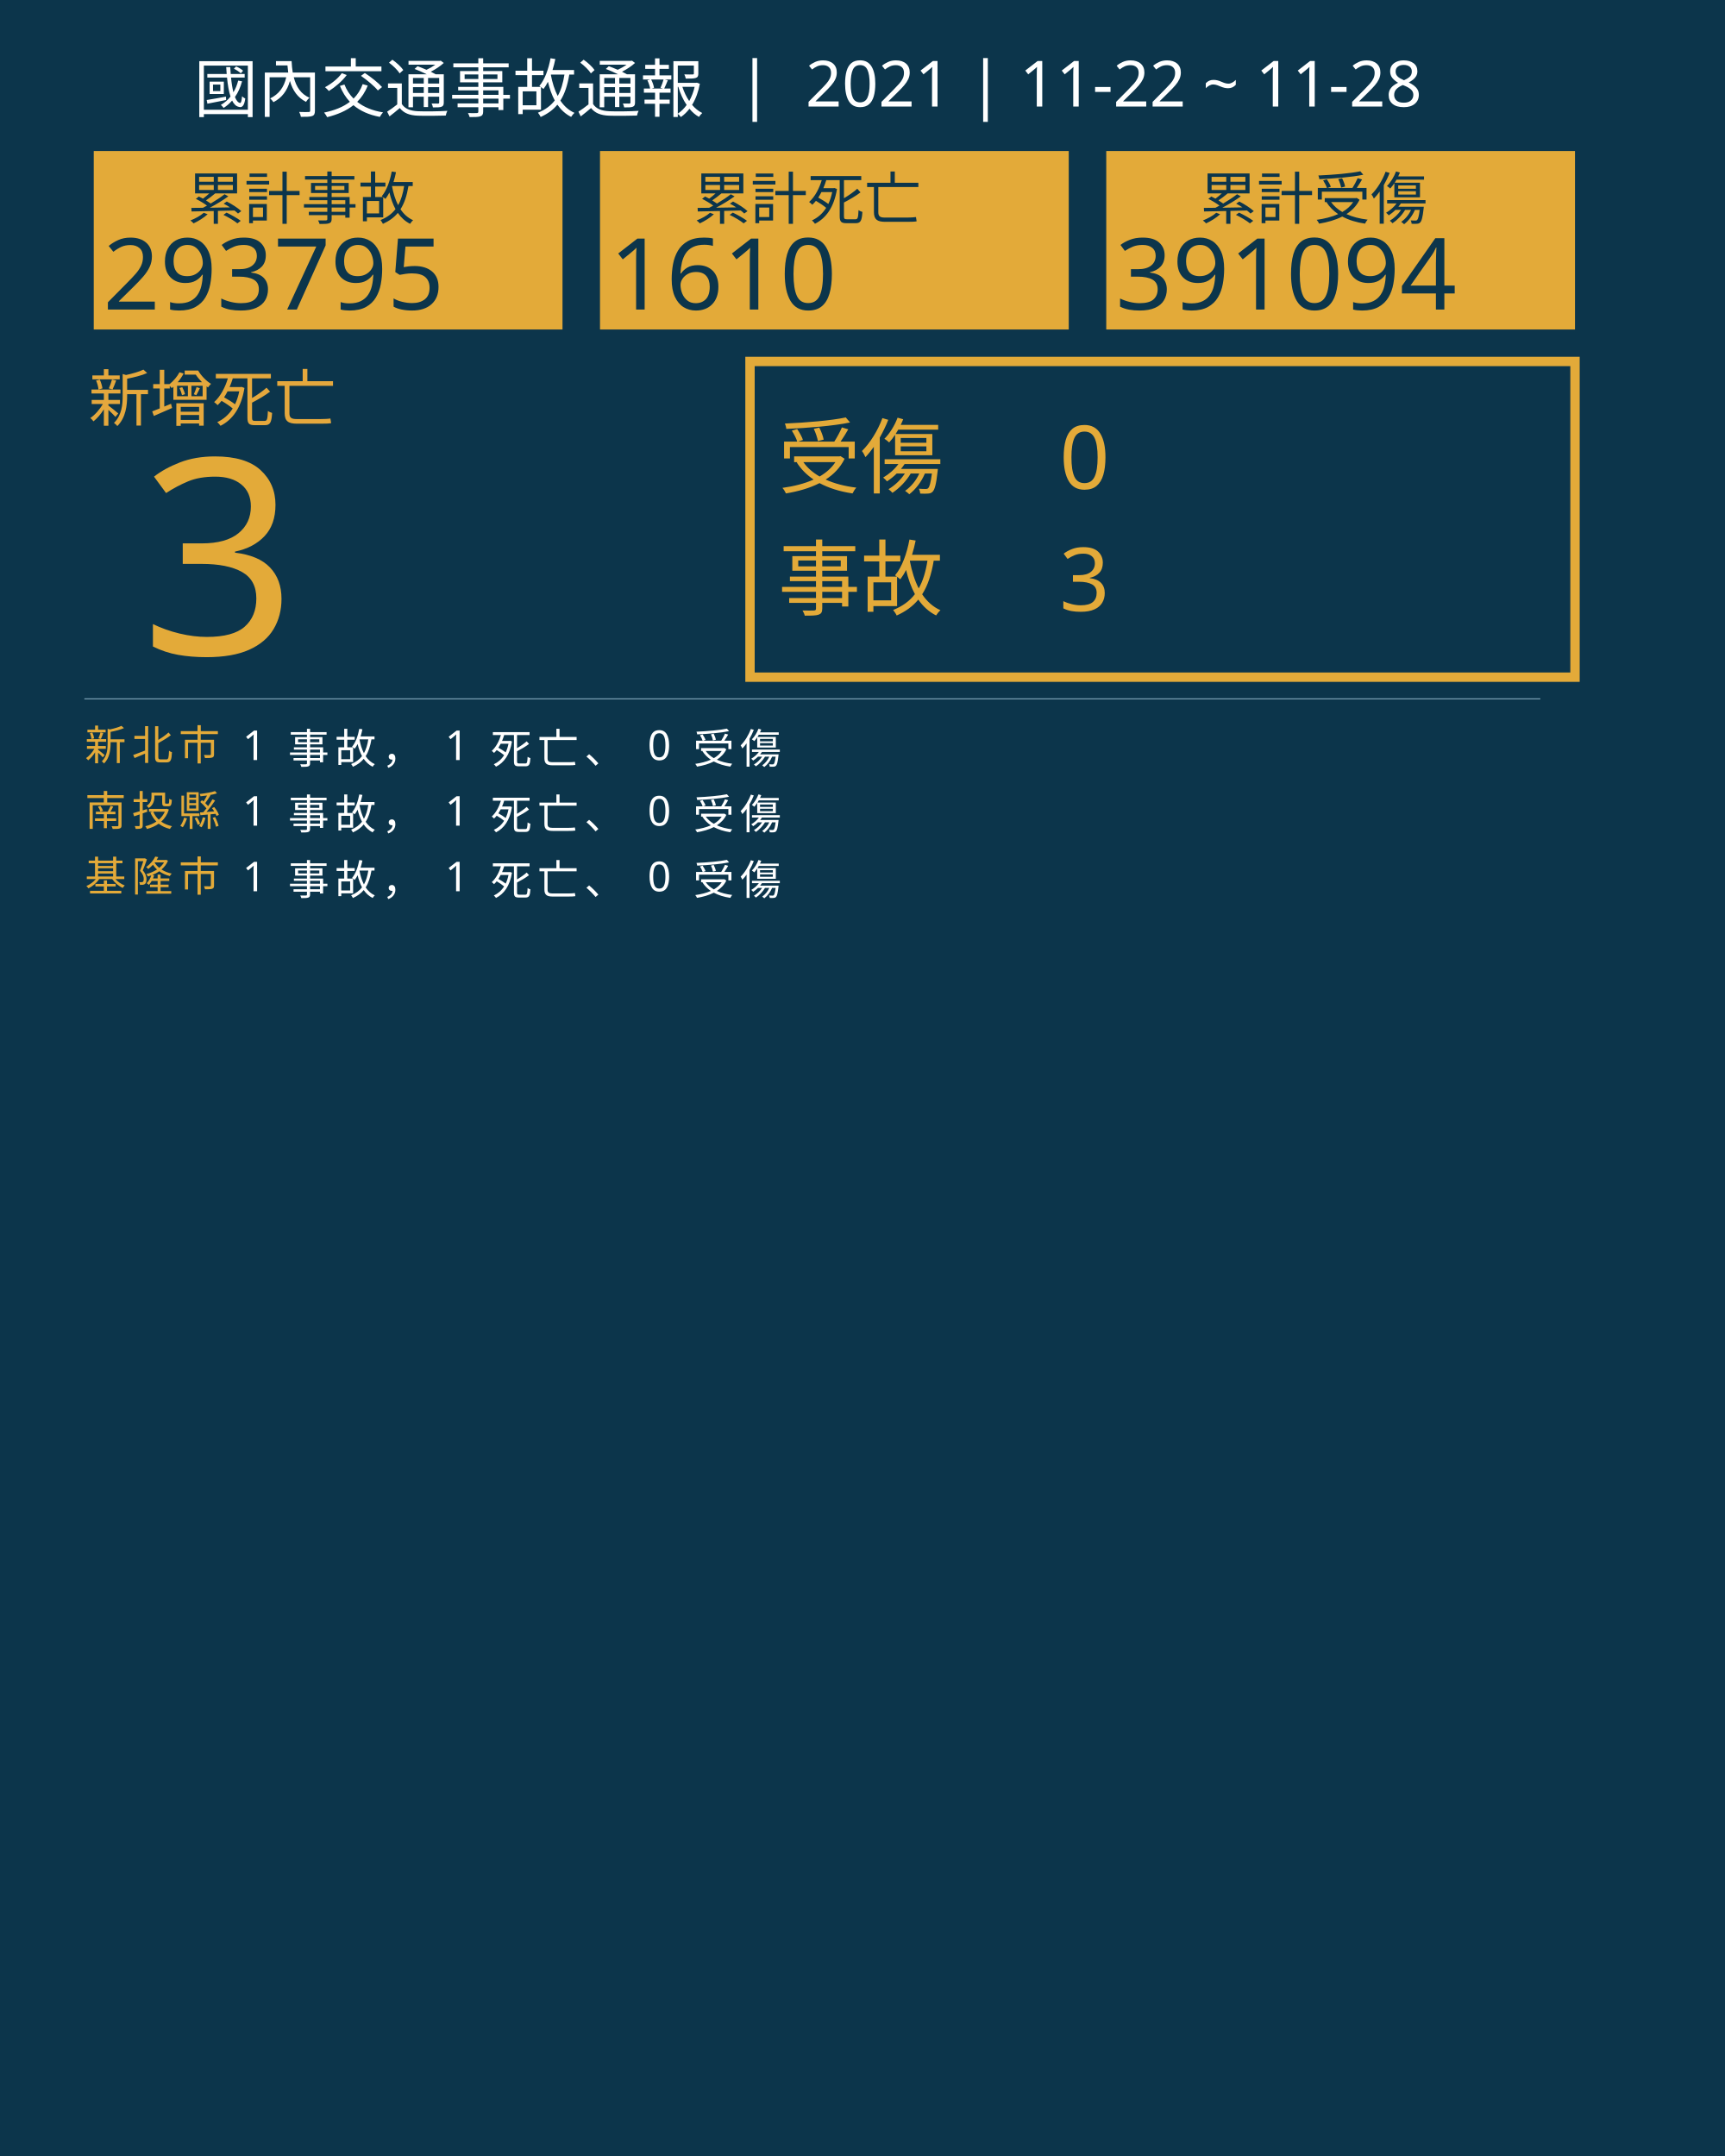
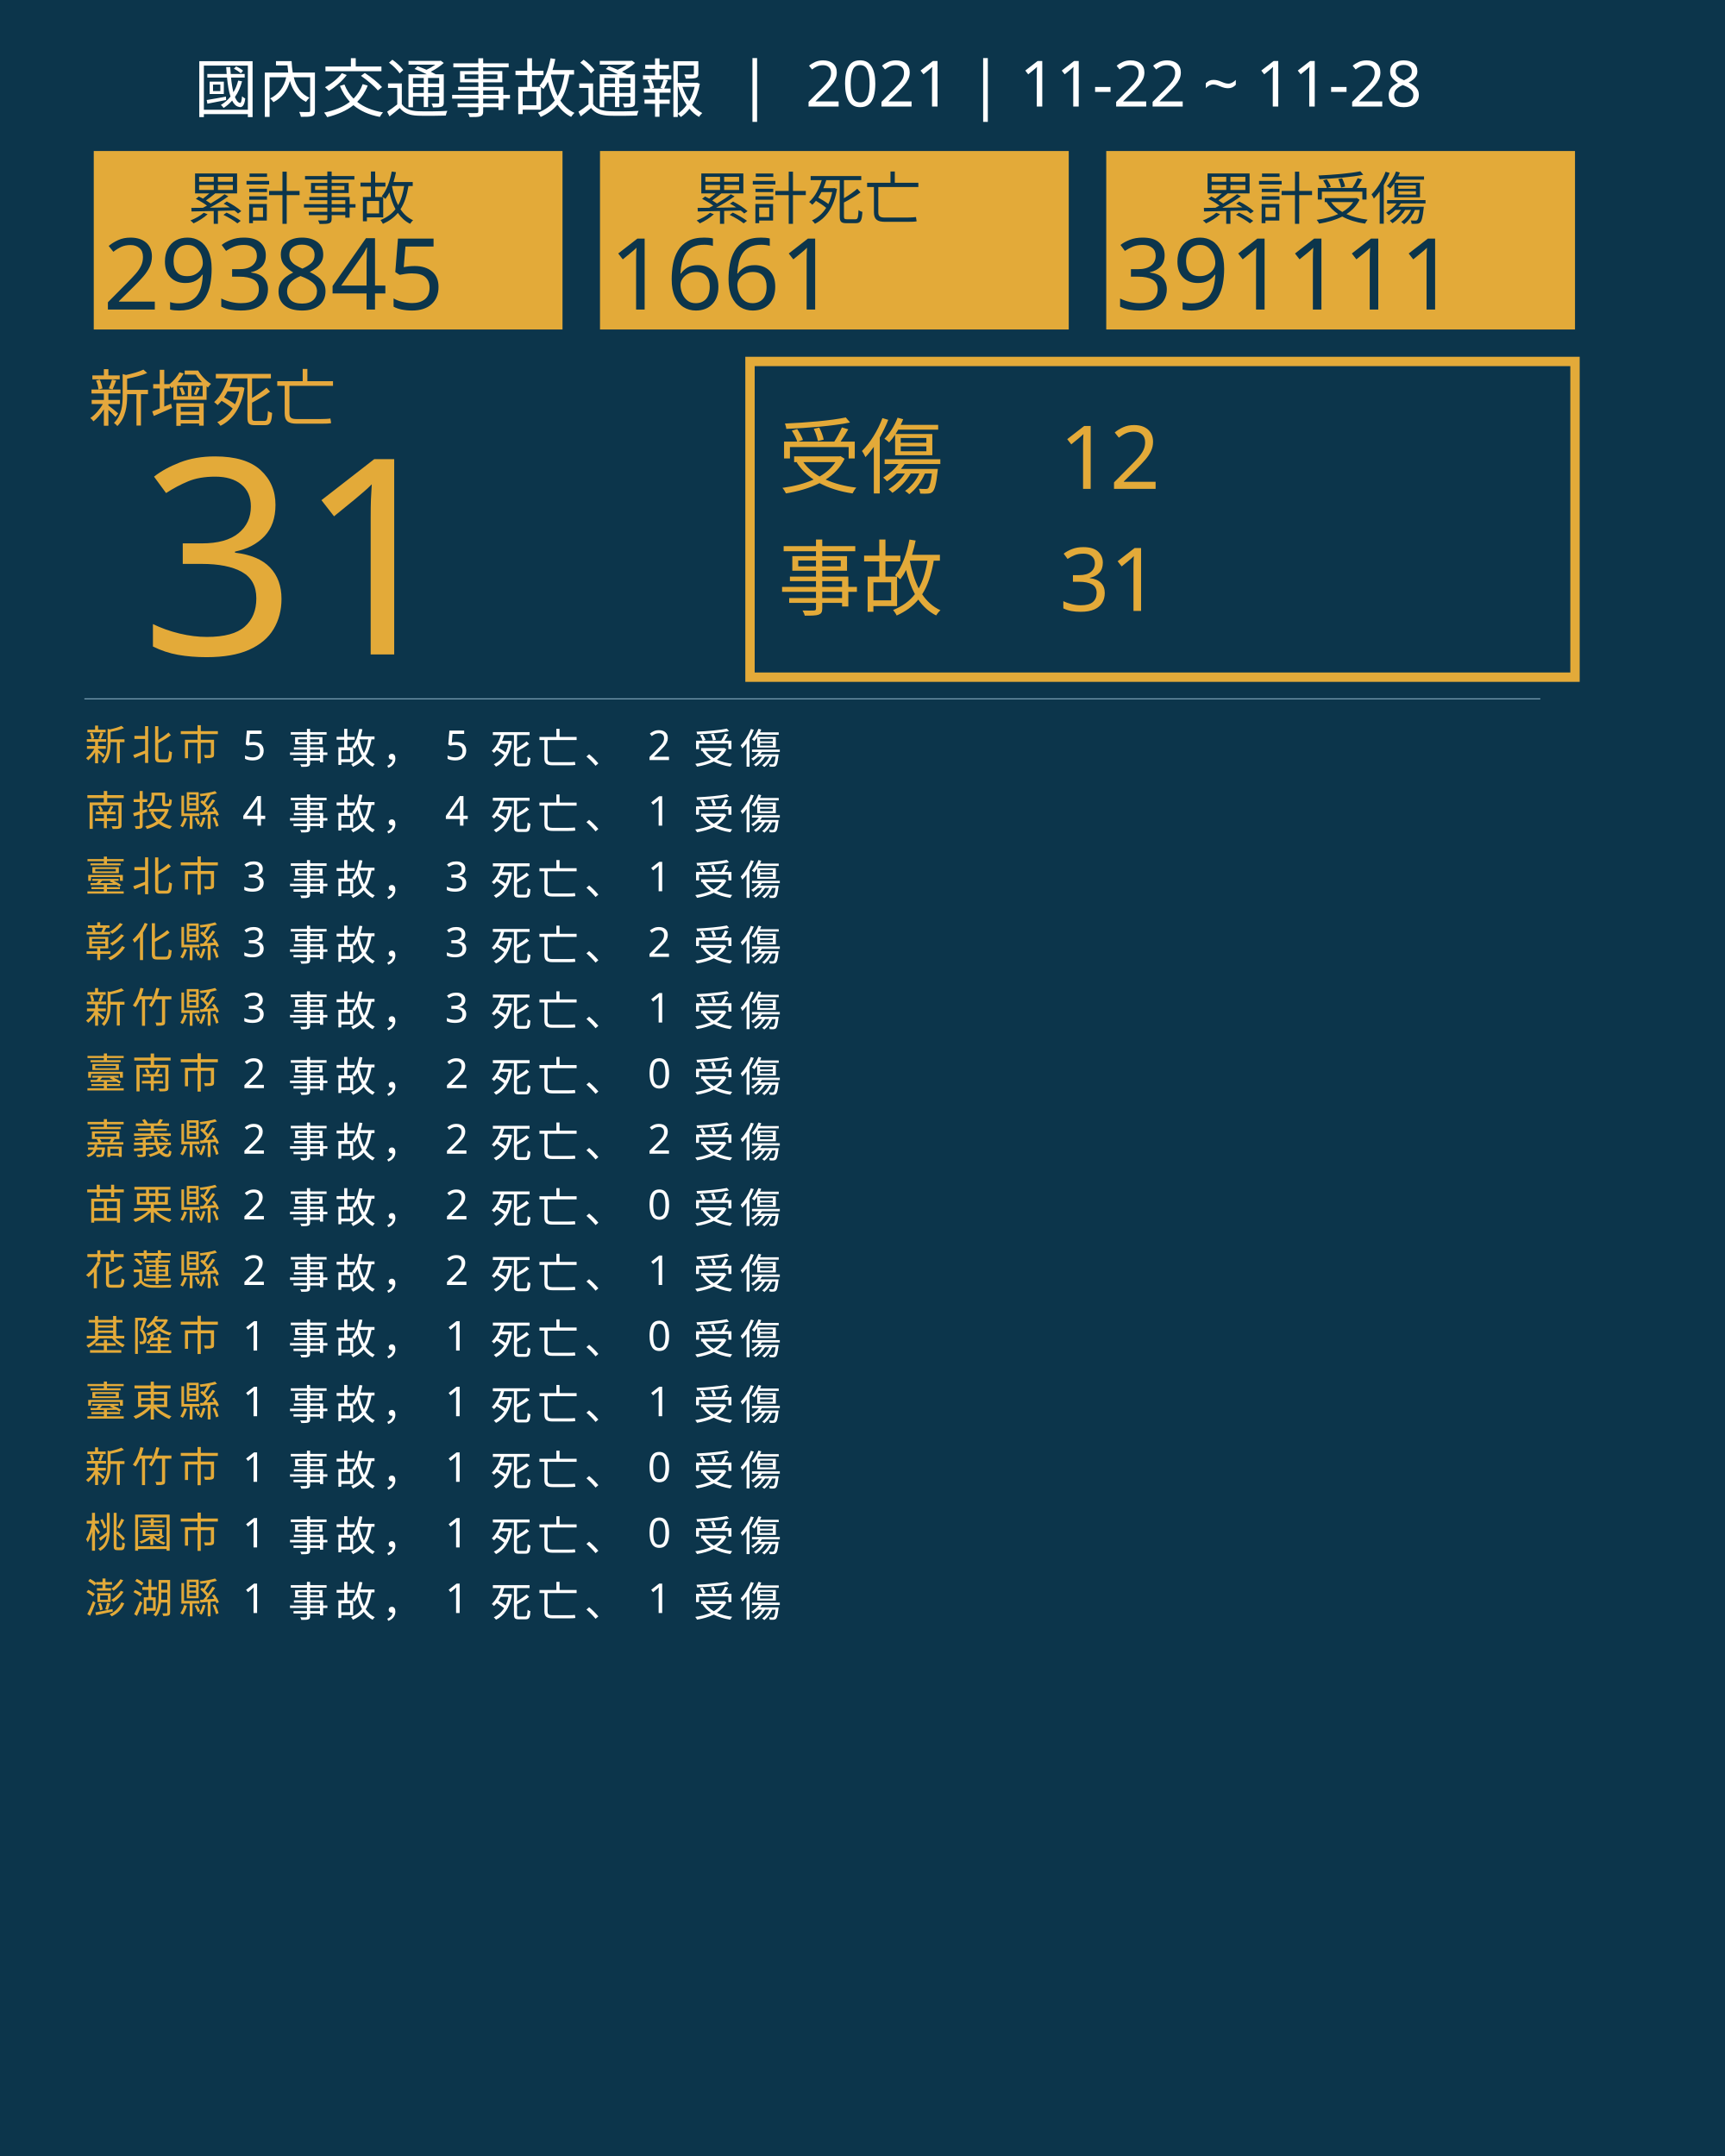
<svg xmlns="http://www.w3.org/2000/svg" version="1.1" id="圖層_1" x="0px" y="0px" viewBox="0 0 1840 2300" style="enable-background:new 0 0 1840 2300;" xml:space="preserve">
  <style type="text/css">
	.st0{fill:#0C354B;}
	.st1{fill:#E5A83D;}
	.st2{font-family:'NotoSansCJKtc-Bold-B5pc-H';}
	.st3{font-size:66px;}
	.st4{fill:#E3AA39;}
	.st5{font-family:'Arial-BoldMT';}
	.st6{font-size:291.776px;}
	.st7{fill:none;stroke:#E3AA39;stroke-miterlimit:10;stroke-width:10;}
	.st8{font-family:'NotoSansCJKtc-Light-B5pc-H';}
	.st9{font-size:88px;}
	.st10{font-family:'NotoSansCJKtc-Medium-B5pc-H';}
	.st11{font-size:94px;}
	.st12{fill:none;stroke:#8AAFC1;stroke-miterlimit:10;}
	.st13{font-size:60.649px;}
	.st14{font-size:106px;}
	.st15{fill:none;}
	.st16{font-size:44px;}
	.st17{letter-spacing:6;}
	.st18{fill:#FFFFFF;}
	.st19{letter-spacing:1;}
	.st20{font-size:68px;}
</style>
  <rect class="st0" width="1840" height="2300" />
  <text transform="matrix(1 0 0 1 94.5001 449.017)" class="st1 st2 st3">新增死亡</text>
  <g>
-     <text transform="matrix(1 0 0 1 150 698.1412)" class="st4 st5 st6">3</text>
+     <text transform="matrix(1 0 0 1 150 698.1412)" class="st4 st5 st6">31</text>
  </g>
  <g>
    <rect x="800" y="385.6" class="st7" width="880" height="336.8" />
    <g>
      <text transform="matrix(1 0 0 1 830 519.593)" class="st4 st8 st9">受傷</text>
-       <text transform="matrix(1 0 0 1 1130 521.5084)" class="st4 st10 st11">0</text>
-       <text transform="matrix(1 0 0 1 1130 651.7274)" class="st4 st10 st11">3</text>
+       <text transform="matrix(1 0 0 1 1130 521.5084)" class="st4 st10 st11">12</text>
+       <text transform="matrix(1 0 0 1 1130 651.7274)" class="st4 st10 st11">31</text>
      <text transform="matrix(1 0 0 1 830 649.4965)" class="st4 st8 st9">事故</text>
    </g>
  </g>
  <line class="st12" x1="90" y1="745.5" x2="1643" y2="745.5" />
  <g>
    <g>
      <rect x="100" y="161.1" class="st4" width="500" height="190.4" />
      <g>
        <text transform="matrix(1 0 0 1 200 233.9079)" class="st0 st10 st13">累計事故</text>
        <g>
-           <text transform="matrix(1 0 0 1 110 330.2121)" class="st0 st5 st14">293795</text>
+           <text transform="matrix(1 0 0 1 110 330.2121)" class="st0 st5 st14">293845</text>
        </g>
      </g>
    </g>
    <g>
      <rect x="640" y="161.1" class="st4" width="500" height="190.4" />
      <g>
        <text transform="matrix(1 0 0 1 740 233.908)" class="st0 st10 st13">累計死亡</text>
        <g>
-           <text transform="matrix(1 0 0 1 650 330.2122)" class="st0 st5 st14">1610</text>
+           <text transform="matrix(1 0 0 1 650 330.2122)" class="st0 st5 st14">1661</text>
        </g>
      </g>
    </g>
    <g>
      <rect x="1180" y="161.1" class="st4" width="500" height="190.4" />
      <g>
        <text transform="matrix(1 0 0 1 1280 233.908)" class="st0 st10 st13">累計受傷</text>
        <g>
-           <text transform="matrix(1 0 0 1 1190 330.2122)" class="st0 st5 st14">391094</text>
+           <text transform="matrix(1 0 0 1 1190 330.2122)" class="st0 st5 st14">391111</text>
        </g>
      </g>
    </g>
  </g>
  <rect x="90.6" y="772.1" class="st15" width="1141.8" height="314.8" />
  <text transform="matrix(1 0 0 1 90.5591 810.7965)">
    <tspan x="0" y="0" class="st4 st10 st16 st17">新北市</tspan>
-     <tspan x="150.6" y="0" class="st18 st10 st16 st17"> 1 事故， 1 死亡、 0 受傷</tspan>
+     <tspan x="150.6" y="0" class="st18 st10 st16 st17"> 5 事故， 5 死亡、 2 受傷</tspan>
    <tspan x="0" y="70" class="st4 st10 st16 st17">南投縣</tspan>
-     <tspan x="150.6" y="70" class="st18 st10 st16 st17"> 1 事故， 1 死亡、 0 受傷</tspan>
-     <tspan x="0" y="140" class="st4 st10 st16 st17">基隆市</tspan>
-     <tspan x="150.6" y="140" class="st18 st10 st16 st17"> 1 事故， 1 死亡、 0 受傷</tspan>
+     <tspan x="150.6" y="70" class="st18 st10 st16 st17"> 4 事故， 4 死亡、 1 受傷</tspan>
+     <tspan x="0" y="140" class="st4 st10 st16 st17">臺北市</tspan>
+     <tspan x="150.6" y="140" class="st18 st10 st16 st17"> 3 事故， 3 死亡、 1 受傷</tspan>
+     <tspan x="0" y="210" class="st4 st10 st16 st17">彰化縣</tspan>
+     <tspan x="150.6" y="210" class="st18 st10 st16 st17"> 3 事故， 3 死亡、 2 受傷</tspan>
+     <tspan x="0" y="280" class="st4 st10 st16 st17">新竹縣</tspan>
+     <tspan x="150.6" y="280" class="st18 st10 st16 st17"> 3 事故， 3 死亡、 1 受傷</tspan>
+     <tspan x="0" y="350" class="st4 st10 st16 st17">臺南市</tspan>
+     <tspan x="150.6" y="350" class="st18 st10 st16 st17"> 2 事故， 2 死亡、 0 受傷</tspan>
+     <tspan x="0" y="420" class="st4 st10 st16 st17">嘉義縣</tspan>
+     <tspan x="150.6" y="420" class="st18 st10 st16 st17"> 2 事故， 2 死亡、 2 受傷</tspan>
+     <tspan x="0" y="490" class="st4 st10 st16 st17">苗栗縣</tspan>
+     <tspan x="150.6" y="490" class="st18 st10 st16 st17"> 2 事故， 2 死亡、 0 受傷</tspan>
+     <tspan x="0" y="560" class="st4 st10 st16 st17">花蓮縣</tspan>
+     <tspan x="150.6" y="560" class="st18 st10 st16 st17"> 2 事故， 2 死亡、 1 受傷</tspan>
+     <tspan x="0" y="630" class="st4 st10 st16 st17">基隆市</tspan>
+     <tspan x="150.6" y="630" class="st18 st10 st16 st17"> 1 事故， 1 死亡、 0 受傷</tspan>
+     <tspan x="0" y="700" class="st4 st10 st16 st17">臺東縣</tspan>
+     <tspan x="150.6" y="700" class="st18 st10 st16 st17"> 1 事故， 1 死亡、 1 受傷</tspan>
+     <tspan x="0" y="770" class="st4 st10 st16 st17">新竹市</tspan>
+     <tspan x="150.6" y="770" class="st18 st10 st16 st17"> 1 事故， 1 死亡、 0 受傷</tspan>
+     <tspan x="0" y="840" class="st4 st10 st16 st17">桃園市</tspan>
+     <tspan x="150.6" y="840" class="st18 st10 st16 st17"> 1 事故， 1 死亡、 0 受傷</tspan>
+     <tspan x="0" y="910" class="st4 st10 st16 st17">澎湖縣</tspan>
+     <tspan x="150.6" y="910" class="st18 st10 st16 st17"> 1 事故， 1 死亡、 1 受傷</tspan>
  </text>
  <text transform="matrix(1 0 0 1 207 119.2712)" class="st18 st8 st20">國內交通事故通報  |  2021 | 11-22 ~ 11-28</text>
</svg>
